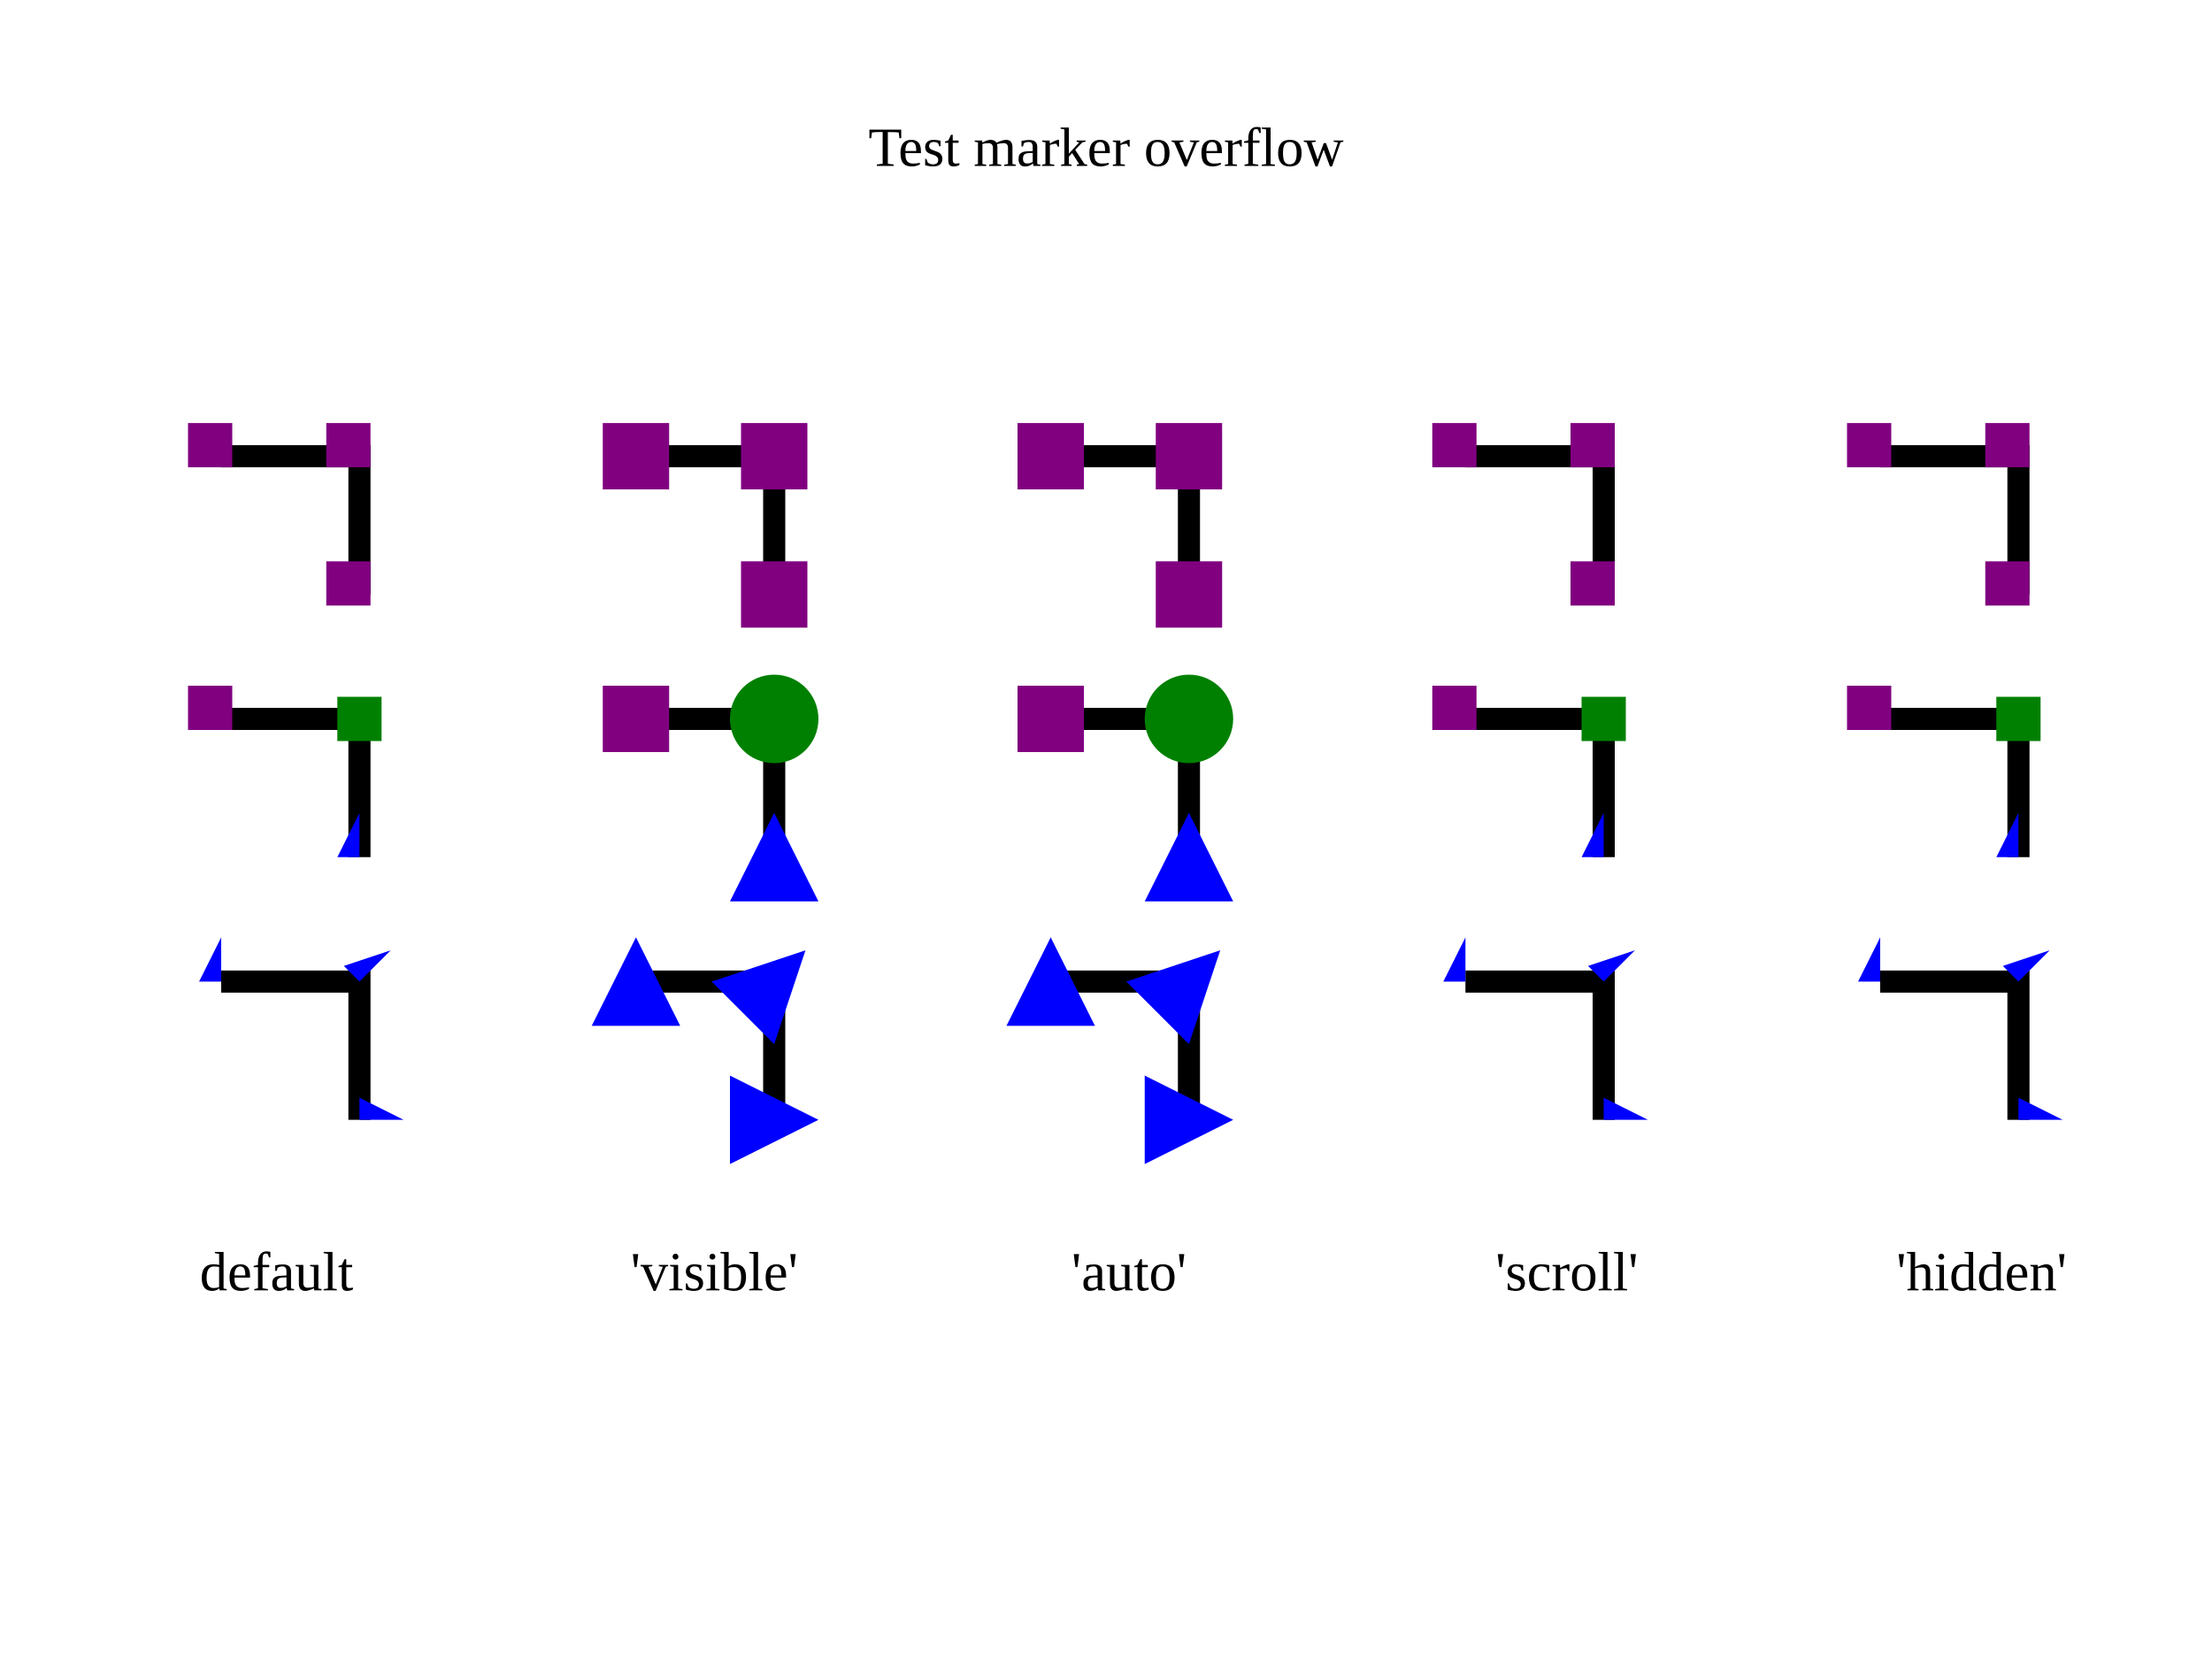
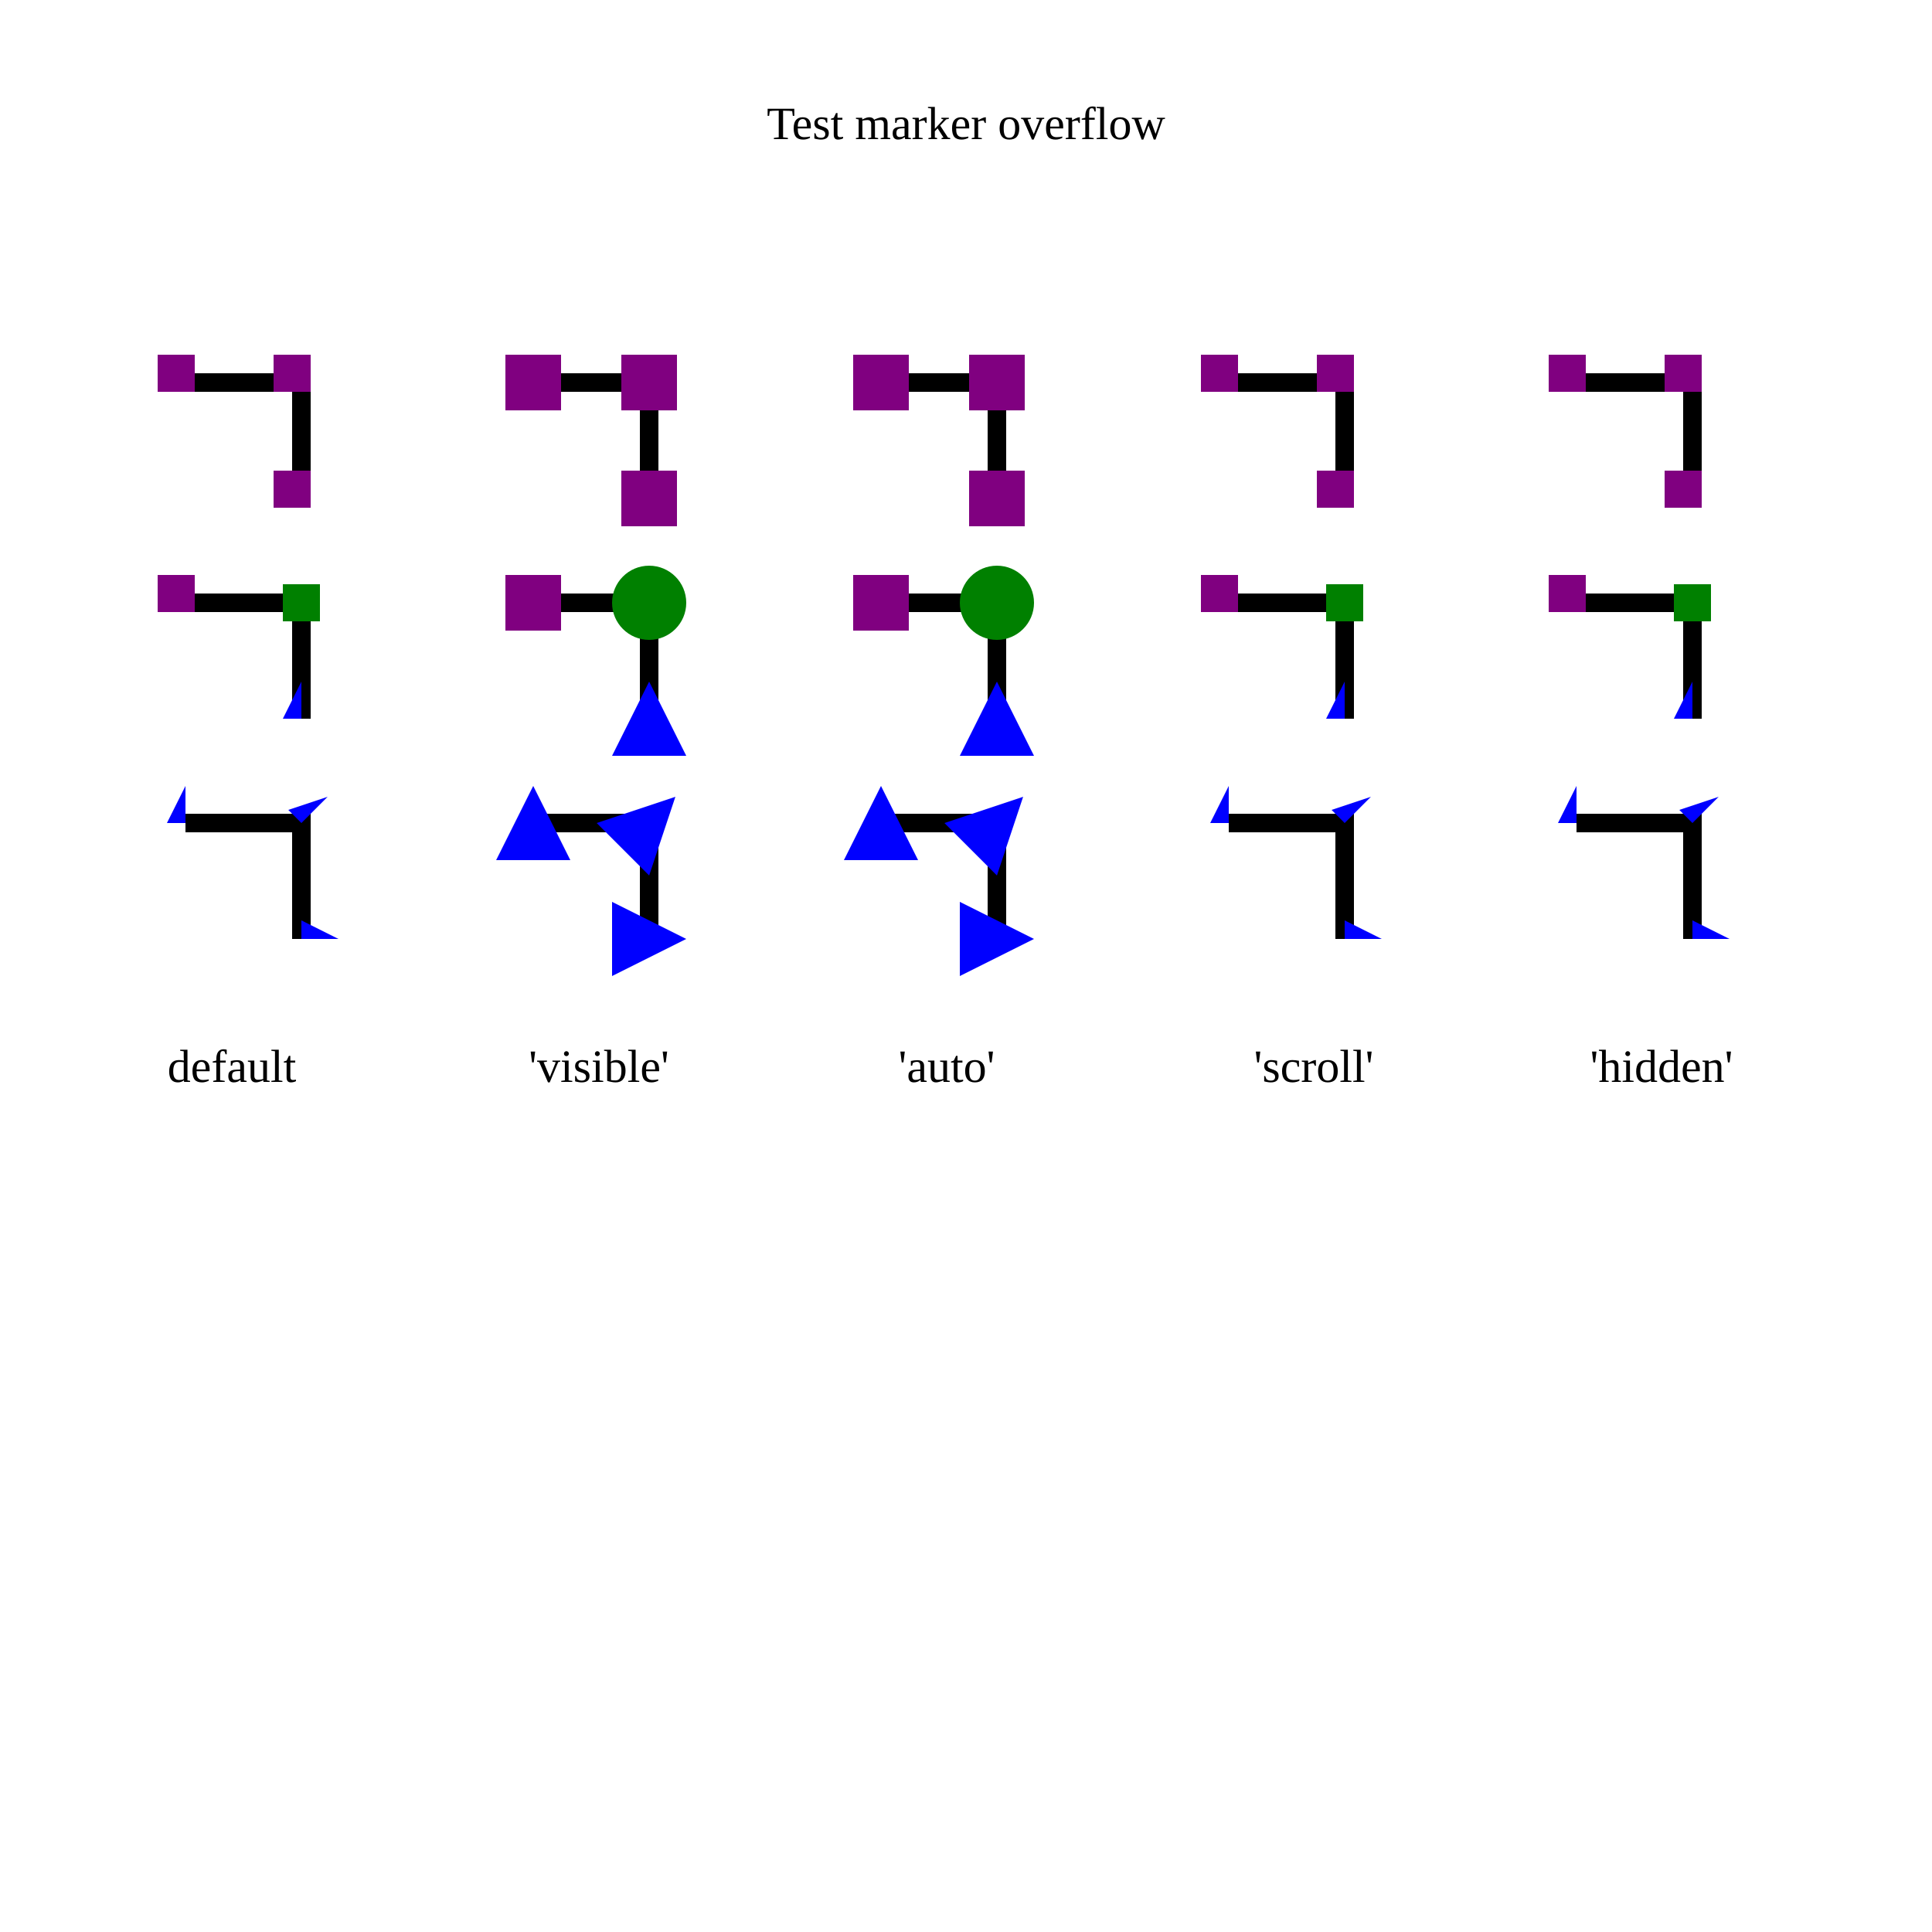
- <svg xmlns="http://www.w3.org/2000/svg" xmlns:html="http://www.w3.org/1999/xhtml" width="100%" height="100%" viewBox="0 0 480 360">
+ <svg xmlns="http://www.w3.org/2000/svg" xmlns:html="http://www.w3.org/1999/xhtml" width="500" height="500">
  <html:link rel="help" href="https://www.w3.org/TR/2016/CR-SVG2-20160915/painting.html#Markers" />
  <html:link rel="match" href="marker-005-ref.svg" />
  <html:meta name="assert" content="Test all the 'overflow' property values except 'inherit' on the 'marker' element." />
  <defs>
    <marker id="marker1" viewBox="0 0 10 10" markerWidth="2" markerHeight="2" refX="7.5" refY="7.5" markerUnits="strokeWidth">
      <rect width="15" height="15" fill="purple" stroke="none" />
    </marker>
    <marker id="marker2" viewBox="0 0 10 10" markerWidth="2" markerHeight="2" refX="10" refY="10" markerUnits="strokeWidth" orient="auto">
      <path d="M 10 0 L 20 20 L 0 20 Z" fill="blue" stroke="none" />
    </marker>
    <marker id="markerStart" viewBox="0 0 10 10" markerWidth="2" markerHeight="2" refX="7.5" refY="7.5" markerUnits="strokeWidth">
      <rect width="15" height="15" fill="purple" stroke="none" />
    </marker>
    <marker id="markerMiddle" viewBox="0 0 8 8" markerWidth="2" markerHeight="2" refX="4" refY="4" markerUnits="strokeWidth">
      <circle cx="4" cy="4" r="8" fill="green" stroke="none" />
    </marker>
    <marker id="markerEnd" viewBox="0 0 10 10" markerWidth="2" markerHeight="2" refX="10" refY="10" markerUnits="strokeWidth">
      <path d="M 10 0 L 20 20 L 0 20 Z" fill="blue" stroke="none" />
    </marker>
    <marker id="vmarker1" viewBox="0 0 10 10" markerWidth="2" markerHeight="2" refX="7.5" refY="7.5" markerUnits="strokeWidth" overflow="visible">
      <rect width="15" height="15" fill="purple" stroke="none" />
    </marker>
    <marker id="vmarker2" viewBox="0 0 10 10" markerWidth="2" markerHeight="2" refX="10" refY="10" markerUnits="strokeWidth" orient="auto" overflow="visible">
      <path d="M 10 0 L 20 20 L 0 20 Z" fill="blue" stroke="none" />
    </marker>
    <marker id="vmarkerStart" viewBox="0 0 10 10" markerWidth="2" markerHeight="2" refX="7.5" refY="7.5" markerUnits="strokeWidth" overflow="visible">
      <rect width="15" height="15" fill="purple" stroke="none" />
    </marker>
    <marker id="vmarkerMiddle" viewBox="0 0 8 8" markerWidth="2" markerHeight="2" refX="4" refY="4" markerUnits="strokeWidth" overflow="visible">
      <circle cx="4" cy="4" r="8" fill="green" stroke="none" />
    </marker>
    <marker id="vmarkerEnd" viewBox="0 0 10 10" markerWidth="2" markerHeight="2" refX="10" refY="10" markerUnits="strokeWidth" overflow="visible">
      <path d="M 10 0 L 20 20 L 0 20 Z" fill="blue" stroke="none" />
    </marker>
    <marker id="amarker1" viewBox="0 0 10 10" markerWidth="2" markerHeight="2" refX="7.5" refY="7.5" markerUnits="strokeWidth" overflow="auto">
      <rect width="15" height="15" fill="purple" stroke="none" />
    </marker>
    <marker id="amarker2" viewBox="0 0 10 10" markerWidth="2" markerHeight="2" refX="10" refY="10" markerUnits="strokeWidth" orient="auto" overflow="auto">
      <path d="M 10 0 L 20 20 L 0 20 Z" fill="blue" stroke="none" />
    </marker>
    <marker id="amarkerStart" viewBox="0 0 10 10" markerWidth="2" markerHeight="2" refX="7.5" refY="7.5" markerUnits="strokeWidth" overflow="auto">
      <rect width="15" height="15" fill="purple" stroke="none" />
    </marker>
    <marker id="amarkerMiddle" viewBox="0 0 8 8" markerWidth="2" markerHeight="2" refX="4" refY="4" markerUnits="strokeWidth" overflow="auto">
      <circle cx="4" cy="4" r="8" fill="green" stroke="none" />
    </marker>
    <marker id="amarkerEnd" viewBox="0 0 10 10" markerWidth="2" markerHeight="2" refX="10" refY="10" markerUnits="strokeWidth" overflow="auto">
      <path d="M 10 0 L 20 20 L 0 20 Z" fill="blue" stroke="none" />
    </marker>
    <marker id="smarker1" viewBox="0 0 10 10" markerWidth="2" markerHeight="2" refX="7.5" refY="7.5" markerUnits="strokeWidth" overflow="scroll">
      <rect width="15" height="15" fill="purple" stroke="none" />
    </marker>
    <marker id="smarker2" viewBox="0 0 10 10" markerWidth="2" markerHeight="2" refX="10" refY="10" markerUnits="strokeWidth" orient="auto" overflow="scroll">
      <path d="M 10 0 L 20 20 L 0 20 Z" fill="blue" stroke="none" />
    </marker>
    <marker id="smarkerStart" viewBox="0 0 10 10" markerWidth="2" markerHeight="2" refX="7.5" refY="7.5" markerUnits="strokeWidth" overflow="scroll">
      <rect width="15" height="15" fill="purple" stroke="none" />
    </marker>
    <marker id="smarkerMiddle" viewBox="0 0 8 8" markerWidth="2" markerHeight="2" refX="4" refY="4" markerUnits="strokeWidth" overflow="scroll">
      <circle cx="4" cy="4" r="8" fill="green" stroke="none" />
    </marker>
    <marker id="smarkerEnd" viewBox="0 0 10 10" markerWidth="2" markerHeight="2" refX="10" refY="10" markerUnits="strokeWidth" overflow="scroll">
      <path d="M 10 0 L 20 20 L 0 20 Z" fill="blue" stroke="none" />
    </marker>
    <marker id="hmarker1" viewBox="0 0 10 10" markerWidth="2" markerHeight="2" refX="7.5" refY="7.5" markerUnits="strokeWidth" overflow="hidden">
      <rect width="15" height="15" fill="purple" stroke="none" />
    </marker>
    <marker id="hmarker2" viewBox="0 0 10 10" markerWidth="2" markerHeight="2" refX="10" refY="10" markerUnits="strokeWidth" orient="auto" overflow="hidden">
      <path d="M 10 0 L 20 20 L 0 20 Z" fill="blue" stroke="none" />
    </marker>
    <marker id="hmarkerStart" viewBox="0 0 10 10" markerWidth="2" markerHeight="2" refX="7.5" refY="7.5" markerUnits="strokeWidth" overflow="hidden">
      <rect width="15" height="15" fill="purple" stroke="none" />
    </marker>
    <marker id="hmarkerMiddle" viewBox="0 0 8 8" markerWidth="2" markerHeight="2" refX="4" refY="4" markerUnits="strokeWidth" overflow="hidden">
      <circle cx="4" cy="4" r="8" fill="green" stroke="none" />
    </marker>
    <marker id="hmarkerEnd" viewBox="0 0 10 10" markerWidth="2" markerHeight="2" refX="10" refY="10" markerUnits="strokeWidth" overflow="hidden">
      <path d="M 10 0 L 20 20 L 0 20 Z" fill="blue" stroke="none" />
    </marker>
  </defs>
  <style type="text/css">
      .testpaths {
          fill:none;
          stroke:black;
          stroke-width:8px;
      }

      /* no overflow specified */
      #p1  { marker: url(#marker1); }
      #p2  {
          marker-start: url(#markerStart);
          marker-mid:url(#markerMiddle);
          marker-end: url(#markerEnd);
      }
      #p3  { marker: url(#marker2); }

      /* overflow = visible */
      #p4  { marker: url(#vmarker1); }
      #p5  {
          marker-start: url(#vmarkerStart);
          marker-mid:url(#vmarkerMiddle);
          marker-end: url(#vmarkerEnd);
      }
      #p6  { marker: url(#vmarker2); }

      /* overflow = auto */
      #p7  { marker: url(#amarker1); }
      #p8  {
          marker-start: url(#amarkerStart);
          marker-mid:url(#amarkerMiddle);
          marker-end: url(#amarkerEnd);
      }
      #p9  { marker: url(#amarker2); }

      /* overflow = scroll */
      #p10  { marker: url(#smarker1); }
      #p11  {
          marker-start: url(#smarkerStart);
          marker-mid:url(#smarkerMiddle);
          marker-end: url(#smarkerEnd);
      }
      #p12  { marker: url(#smarker2); }

      /* overflow = hidden */
      #p13  { marker: url(#hmarker1); }
      #p14  {
          marker-start: url(#hmarkerStart);
          marker-mid:url(#hmarkerMiddle);
          marker-end: url(#hmarkerEnd);
      }
      #p15  { marker: url(#hmarker2); }
    </style>
  <text x="50%" y="3em" style="font: 18px; text-anchor:middle;">Test marker overflow</text>
  <g style="font: 14px; text-anchor:middle" transform="translate(0,280)">
    <text x="60">default</text>
    <text x="155">'visible'</text>
    <text x="245">'auto'</text>
    <text x="340">'scroll'</text>
    <text x="430">'hidden'</text>
  </g>
  <g transform="translate(-30,75)">
    <g id="subtest1" transform="scale(0.6)">
      <path id="p1" class="testpaths" d="M 130 40 L 180 40 L 180 90" />
      <path id="p2" class="testpaths" d="M 130 135 L 180 135 L 180 185" />
      <path id="p3" class="testpaths" d="M 130 230 L 180 230 L 180 280" />
    </g>
    <g id="subtest2" transform="scale(0.6) translate(150,0)">
      <path id="p4" class="testpaths" d="M 130 40 L 180 40 L 180 90" />
      <path id="p5" class="testpaths" d="M 130 135 L 180 135 L 180 185" />
      <path id="p6" class="testpaths" d="M 130 230 L 180 230 L 180 280" />
    </g>
    <g id="subtest3" transform="scale(0.6) translate(300,0)">
      <path id="p7" class="testpaths" d="M 130 40 L 180 40 L 180 90" />
      <path id="p8" class="testpaths" d="M 130 135 L 180 135 L 180 185" />
      <path id="p9" class="testpaths" d="M 130 230 L 180 230 L 180 280" />
    </g>
    <g id="subtest4" transform="scale(0.6) translate(450,0)">
      <path id="p10" class="testpaths" d="M 130 40 L 180 40 L 180 90" />
      <path id="p11" class="testpaths" d="M 130 135 L 180 135 L 180 185" />
      <path id="p12" class="testpaths" d="M 130 230 L 180 230 L 180 280" />
    </g>
    <g id="subtest5" transform="scale(0.6) translate(600,0)">
      <path id="p13" class="testpaths" d="M 130 40 L 180 40 L 180 90" />
      <path id="p14" class="testpaths" d="M 130 135 L 180 135 L 180 185" />
      <path id="p15" class="testpaths" d="M 130 230 L 180 230 L 180 280" />
    </g>
  </g>
</svg>
